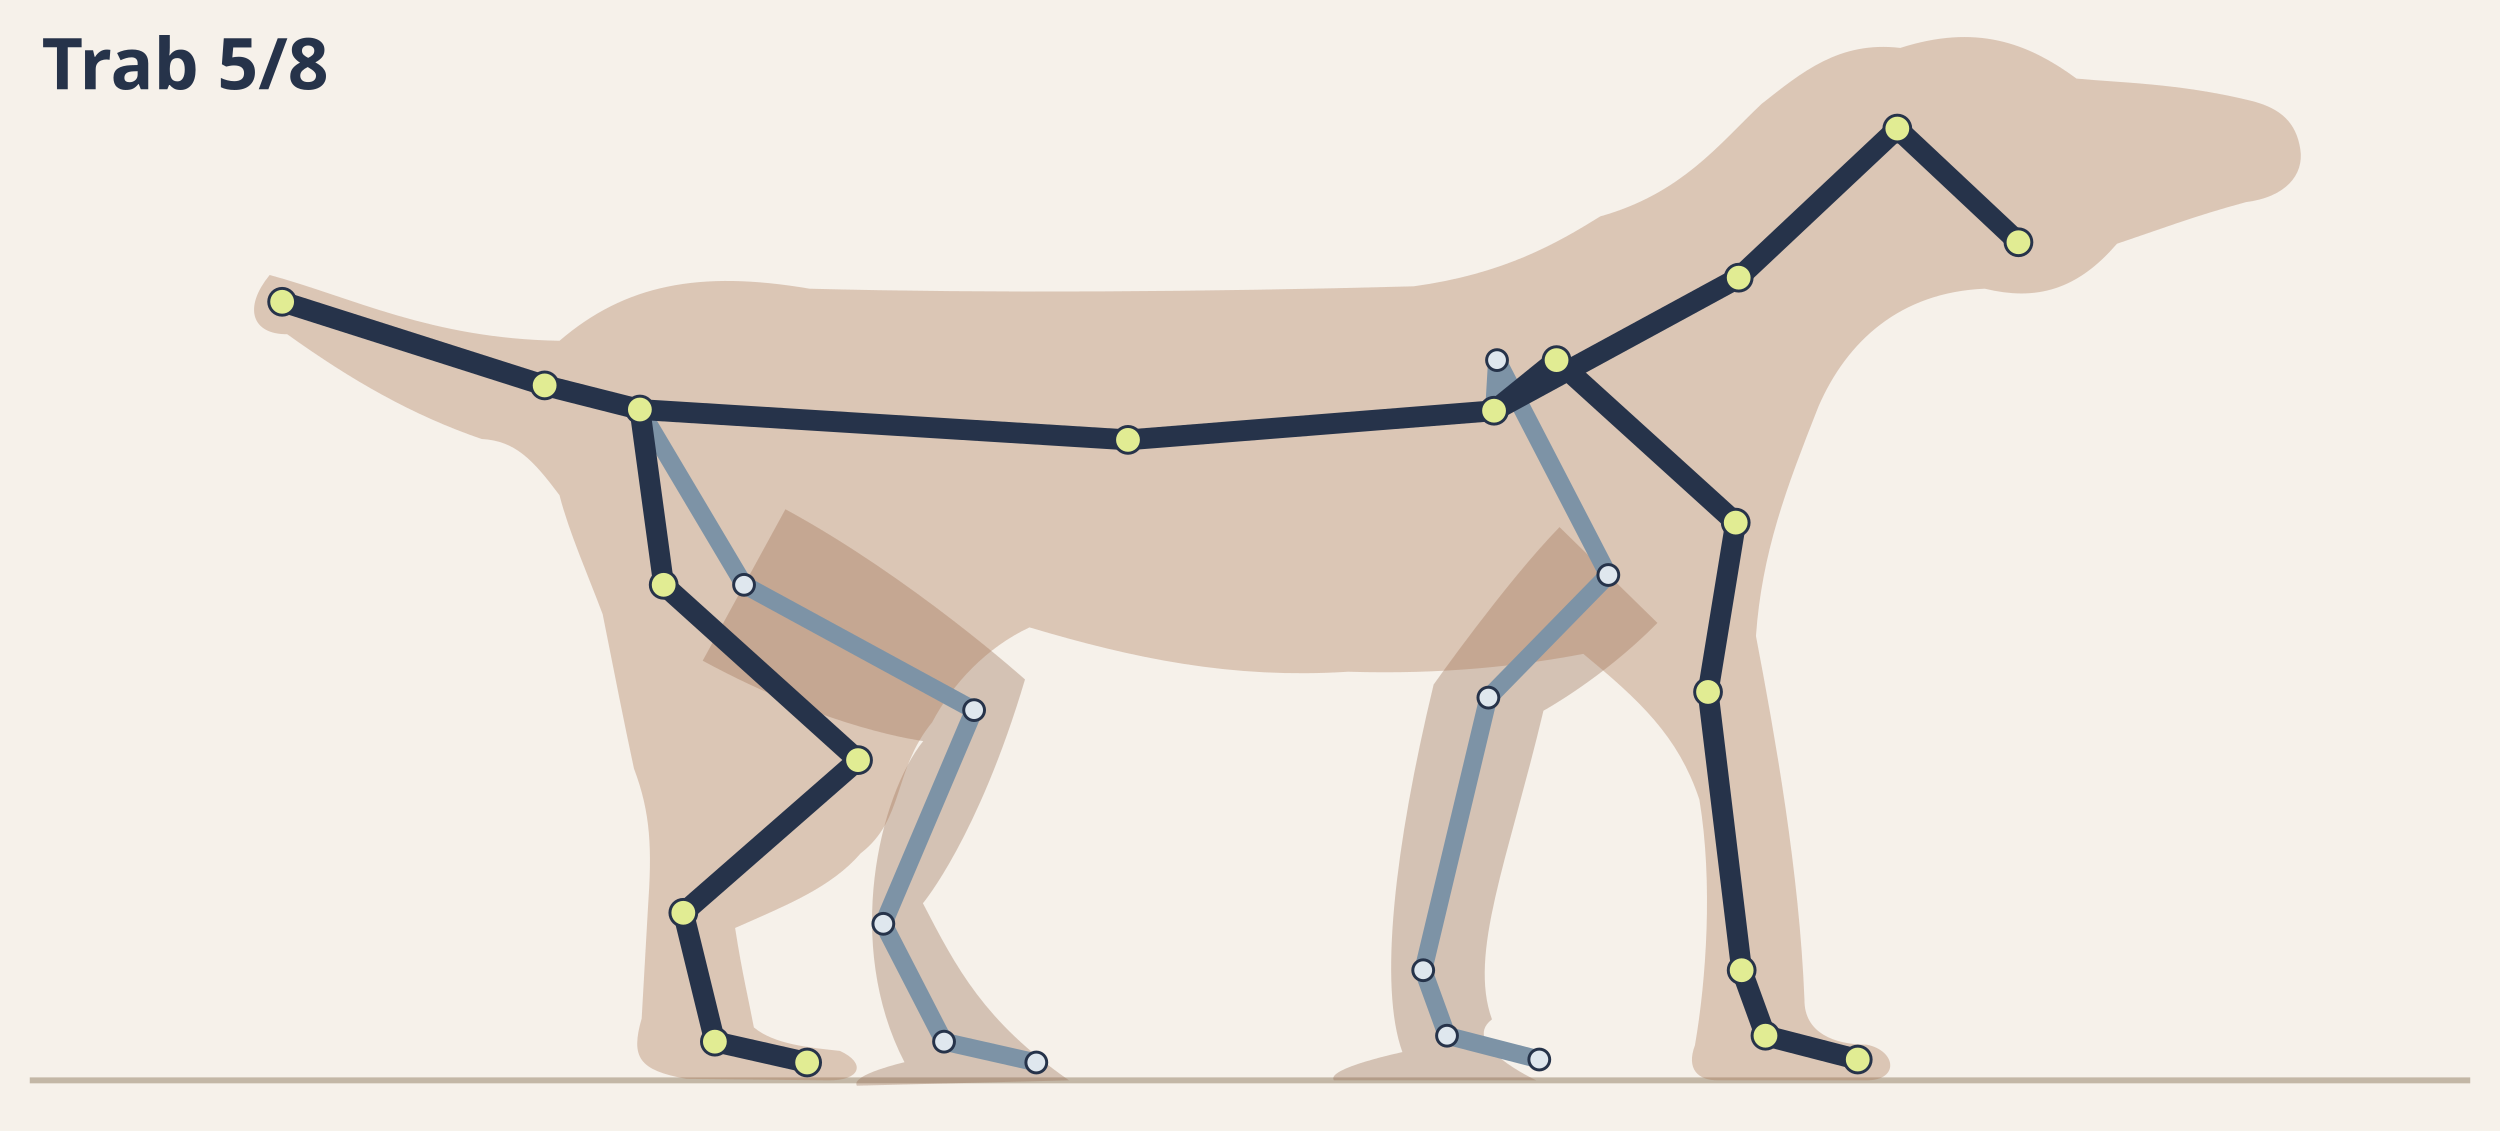
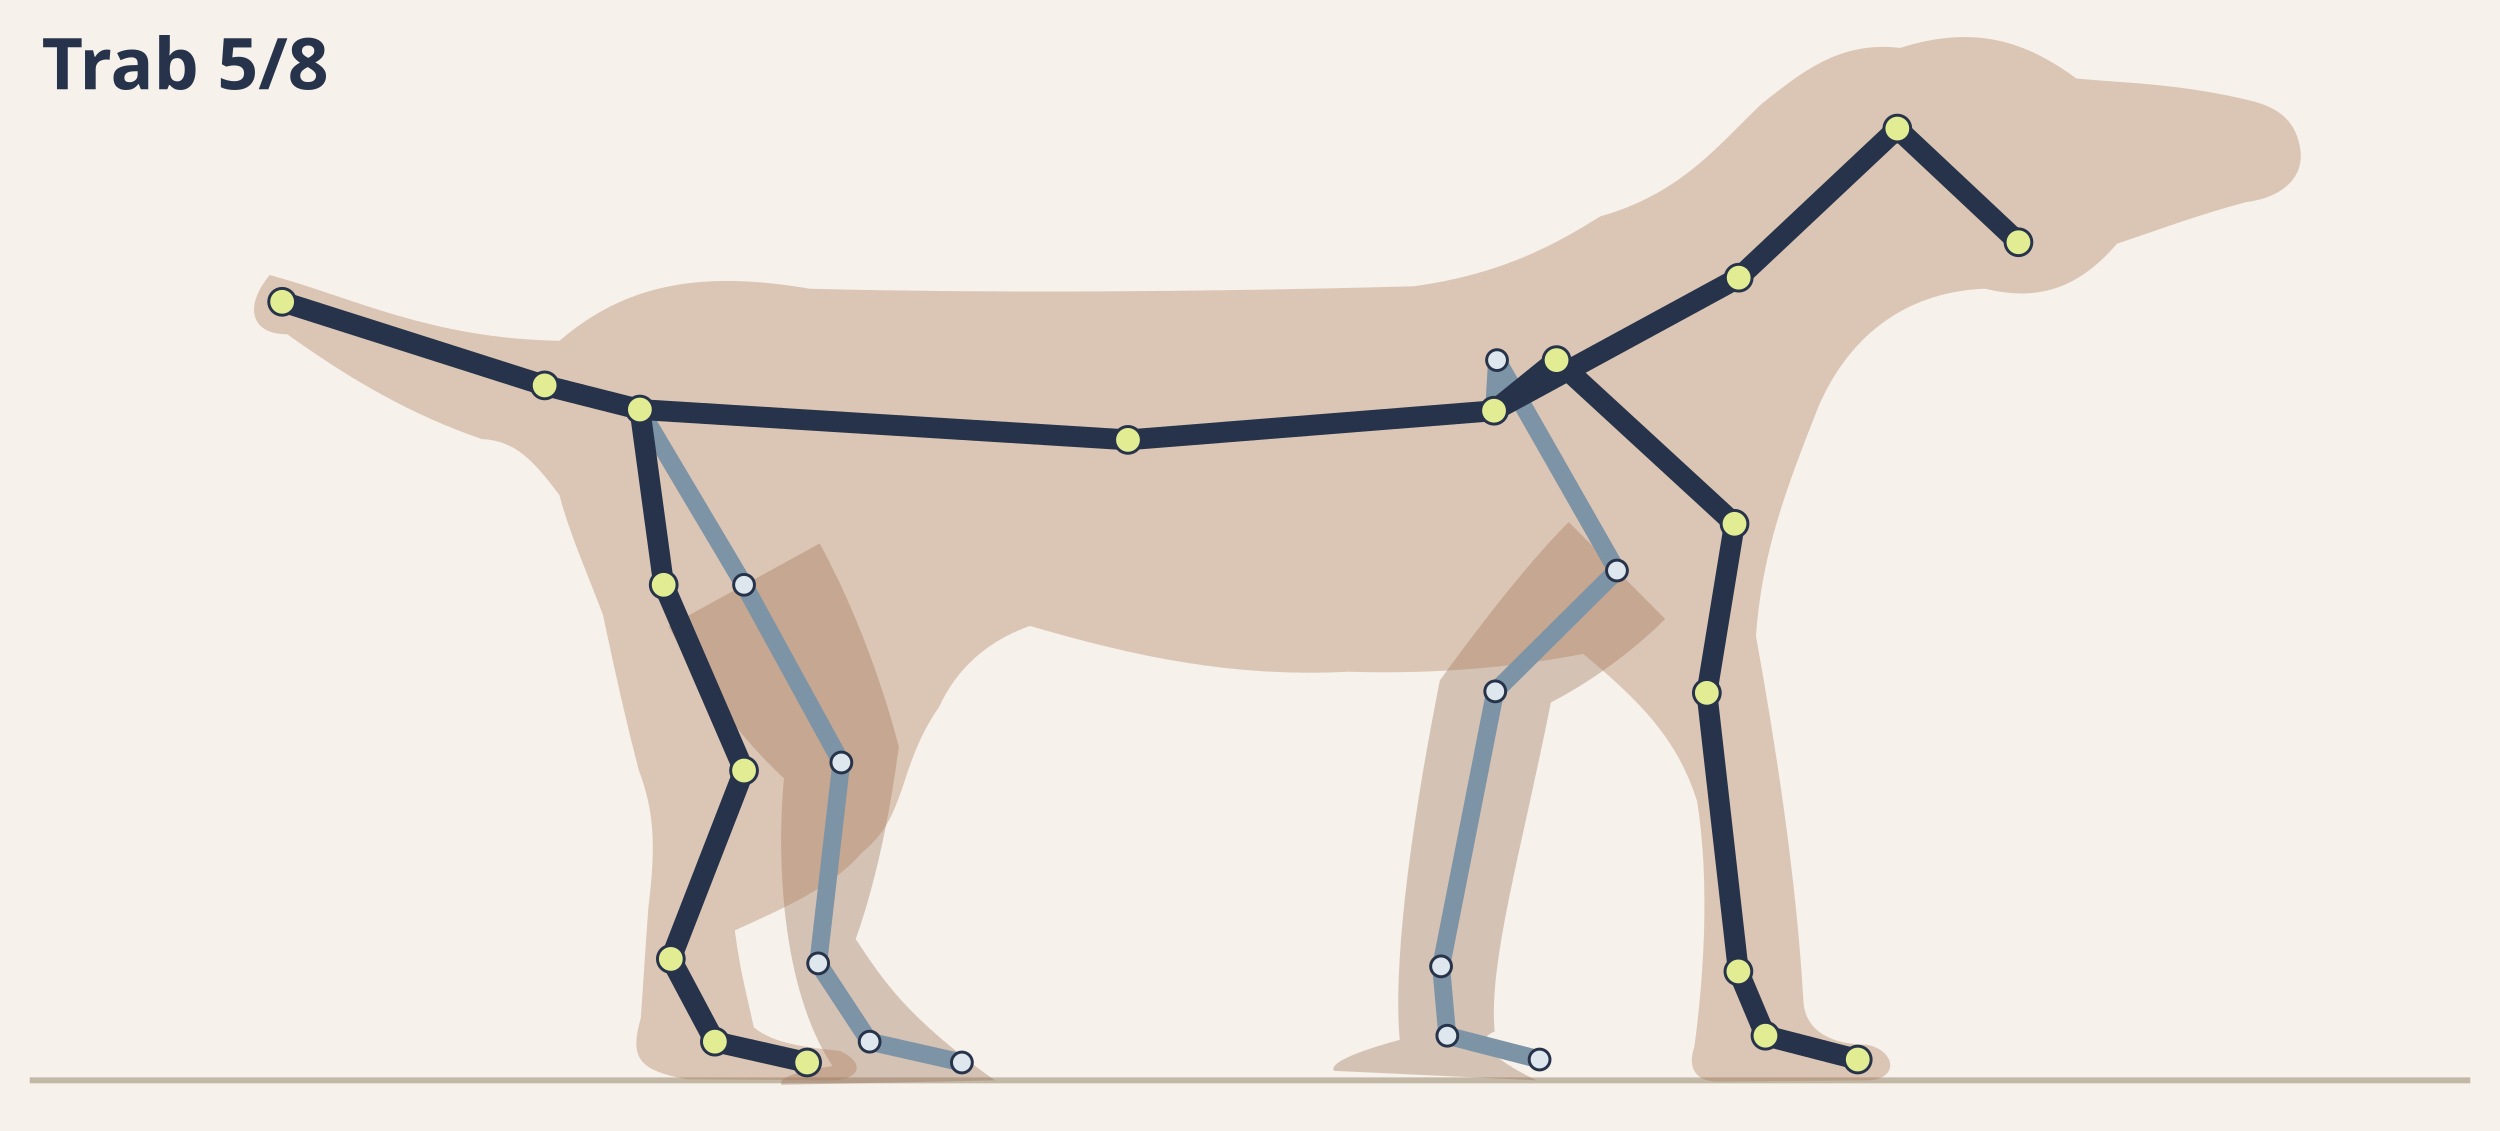
<svg xmlns="http://www.w3.org/2000/svg" viewBox="60 120 840 380">
  <rect x="60" y="120" width="840" height="380" fill="#f6f1ea" />
  <line x1="70" x2="890" y1="483" y2="483" stroke="#c3b7a6" stroke-width="2" />
-   <path d="M323.9 291.1C366.4 314.2 404.4 348.3 404.4 348.3C388.6 401.5 370.1 423.5 370.1 423.5C381.4 445.3 390.6 463.1 419.2 483L347.9 484.8C345.7 481.1 363.9 476.9 363.9 476.9C343.4 437.3 355.5 387.4 370.2 369C370.2 369 338.7 365.2 296.1 342Z" fill="#956b50" opacity="0.35" />
-   <path d="M616.9 329.3C598.7 347.8 578.6 358.8 578.6 358.8C566.6 409.2 553.3 440.5 561.3 462.5C550.2 471 576.2 483 576.2 483L508.2 483C505.2 479 531.2 473.5 531.2 473.5C523.2 451.5 528.5 404.9 541.7 350C541.7 350 565.9 315.7 584 297.1Z" fill="#956b50" opacity="0.35" />
-   <path d="M150.6 212.4C178.1 219.8 204.7 233.8 248 234.5C270 215.6 295 210.7 332 217C392 218.6 465 218.1 535 216.2C565 212.1 582.9 201.9 597.7 192.7C625.1 185 637.5 168.5 651.9 154.9C665.4 144.3 677.9 133.7 698.5 136.1C723.8 128 741.1 134.2 757.7 146.4C771.8 147.8 791.8 147.9 816.1 153.8C826.3 156.3 831.5 161.1 832.9 170.1C834.3 179 827.6 186.3 814.7 187.9C796.9 192.7 785.1 197.3 771.3 201.9C757.9 217.5 744.1 221.2 726.9 217C698.4 218.2 680.5 234.7 671 256.6C660.1 284.2 652 305.7 650 333.7C656.4 367.3 664.6 413 666.3 455.9C666.2 467 676.2 471 687.2 471C697.2 473 698.3 483 687.2 483L637.4 483C630.5 483.1 626.5 479.2 629.5 471.2C633.3 449.3 635.6 416.5 631 388.7C623.9 367.2 610.7 355.2 592 339.7C571 343.7 545 346.7 513 345.7C473.8 348.2 440.8 341.2 405.9 330.8C391.6 337.5 380.1 349.6 373.2 362.7C360 378.8 364 395.3 349.2 406.7C339.2 418.3 324.1 424.2 307 431.8C309.3 446.8 311.9 457.6 313.3 465.2C320.2 471 332.2 472 342.2 473.1C351.2 477.2 349.2 483.2 338.2 483L290.6 482.5C274.7 479.6 271.8 475.4 275.6 462.2L277.7 425.3C279.1 405.3 278.7 393.3 273 378.2C269.7 362.8 266.6 347.1 262.5 326.4C258 314.3 251 298.4 248 286.4C239 274.4 233.1 268.1 221.8 267.5C198.5 259.5 178.1 247.8 156.5 232.3C144.6 232.4 141.6 223.4 150.6 212.4Z" fill="#a87554" opacity="0.35" />
+   <path d="M335.4 302.6C353.4 335.4 362 370.9 362 370.9C356.7 412 347.5 435.5 347.5 435.5C357 449.9 364.8 461.8 394.2 483L322.6 484.5C320.4 480.7 339.7 478.2 339.7 478.2C322.4 451.9 320.9 407.9 323.4 381.5C323.4 381.5 302.5 363.3 284.6 330.5Z" fill="#956b50" opacity="0.35" />
+   <path d="M619.5 328C601.1 346.3 581.1 356 581.1 356C571 406.8 560.1 443.2 562.2 466.6C550.3 471 576.3 483 576.3 483L508.2 479.8C505.6 475.7 530.3 469.4 530.3 469.4C528.2 446.1 532.8 404 543.8 348.6C543.8 348.6 568.7 313.6 587.1 295.4Z" fill="#956b50" opacity="0.35" />
+   <path d="M150.6 212.4C178.1 219.8 204.7 233.8 248 234.5C270 215.6 295 210.7 332 217C392 218.6 465 218.1 535 216.2C565 212.1 582.9 201.9 597.7 192.7C625.1 185 637.5 168.5 651.9 154.9C665.4 144.3 677.9 133.7 698.5 136.1C723.8 128 741.1 134.2 757.7 146.4C771.8 147.8 791.8 147.9 816.1 153.8C826.3 156.3 831.5 161.1 832.9 170.1C834.3 179 827.6 186.3 814.7 187.9C796.9 192.7 785.1 197.3 771.3 201.9C757.9 217.5 744.1 221.2 726.9 217C698.4 218.2 680.5 234.7 671 256.6C660.1 284.2 652 305.7 650 333.7C656.1 367.5 663.5 413.4 665.9 455.7C666.2 467 676.2 471 687.2 471C697.2 473 698.3 482.9 687.2 483L637.6 483.4C630.7 483.6 626.6 479.8 629.3 471.7C632.3 450 634.7 416.9 630.2 389.1C623.3 367.5 610.5 355.3 592 339.7C571 343.7 545 346.7 513 345.7C473.9 347.7 440.9 340.5 406 330.3C391.9 335.4 381.6 344.3 375.5 357.6C361.6 377.5 365 394 350 406.1C339.7 418 324.3 424.7 306.9 432.6C308.7 447 311.7 457.5 313.3 465.2C320.2 471 332.2 472 342.2 473.1C351.2 477.2 349.2 483.2 338.2 483L290.7 482.6C274.4 479.7 271.5 475.3 275.3 462.1L277.8 425.5C280.2 405.6 280.3 393.7 274.6 378.7C270.5 362.9 266.9 347.1 262.6 326.6C258 314.3 251 298.4 248 286.4C239 274.4 233.1 268.1 221.8 267.5C198.5 259.5 178.1 247.8 156.5 232.3C144.6 232.4 141.6 223.4 150.6 212.4Z" fill="#a87554" opacity="0.35" />
  <line x1="275" y1="257.6" x2="310" y2="316.5" stroke="#7d93a6" stroke-width="6" stroke-linecap="round" />
-   <line x1="310" y1="316.5" x2="387.3" y2="358.6" stroke="#7d93a6" stroke-width="6" stroke-linecap="round" />
-   <line x1="387.3" y1="358.6" x2="356.8" y2="430.4" stroke="#7d93a6" stroke-width="6" stroke-linecap="round" />
-   <line x1="356.8" y1="430.4" x2="377.2" y2="470" stroke="#7d93a6" stroke-width="6" stroke-linecap="round" />
-   <line x1="377.2" y1="470" x2="408.2" y2="477" stroke="#7d93a6" stroke-width="6" stroke-linecap="round" />
+   <line x1="310" y1="316.5" x2="342.7" y2="376.2" stroke="#7d93a6" stroke-width="6" stroke-linecap="round" />
+   <line x1="342.7" y1="376.2" x2="334.9" y2="443.7" stroke="#7d93a6" stroke-width="6" stroke-linecap="round" />
+   <line x1="334.9" y1="443.7" x2="352.2" y2="470" stroke="#7d93a6" stroke-width="6" stroke-linecap="round" />
+   <line x1="352.2" y1="470" x2="383.2" y2="477" stroke="#7d93a6" stroke-width="6" stroke-linecap="round" />
  <line x1="562" y1="258" x2="563" y2="241" stroke="#7d93a6" stroke-width="6" stroke-linecap="round" />
-   <line x1="563" y1="241" x2="600.4" y2="313.2" stroke="#7d93a6" stroke-width="6" stroke-linecap="round" />
-   <line x1="600.4" y1="313.2" x2="560.1" y2="354.4" stroke="#7d93a6" stroke-width="6" stroke-linecap="round" />
-   <line x1="560.1" y1="354.4" x2="538.2" y2="446" stroke="#7d93a6" stroke-width="6" stroke-linecap="round" />
-   <line x1="538.2" y1="446" x2="546.2" y2="468" stroke="#7d93a6" stroke-width="6" stroke-linecap="round" />
-   <line x1="546.2" y1="468" x2="577.2" y2="476" stroke="#7d93a6" stroke-width="6" stroke-linecap="round" />
+   <line x1="563" y1="241" x2="603.3" y2="311.7" stroke="#7d93a6" stroke-width="6" stroke-linecap="round" />
+   <line x1="603.3" y1="311.7" x2="562.4" y2="352.3" stroke="#7d93a6" stroke-width="6" stroke-linecap="round" />
+   <line x1="562.4" y1="352.3" x2="544.2" y2="444.7" stroke="#7d93a6" stroke-width="6" stroke-linecap="round" />
+   <line x1="544.2" y1="444.7" x2="546.3" y2="468" stroke="#7d93a6" stroke-width="6" stroke-linecap="round" />
+   <line x1="546.3" y1="468" x2="577.3" y2="476" stroke="#7d93a6" stroke-width="6" stroke-linecap="round" />
  <line x1="154.8" y1="221.4" x2="243" y2="249.5" stroke="#26334a" stroke-width="7" stroke-linecap="round" />
  <line x1="243" y1="249.5" x2="275" y2="257.6" stroke="#26334a" stroke-width="7" stroke-linecap="round" />
  <line x1="275" y1="257.6" x2="439" y2="267.8" stroke="#26334a" stroke-width="7" stroke-linecap="round" />
  <line x1="439" y1="267.8" x2="562" y2="258" stroke="#26334a" stroke-width="7" stroke-linecap="round" />
  <line x1="562" y1="258" x2="644.2" y2="213.3" stroke="#26334a" stroke-width="7" stroke-linecap="round" />
  <line x1="644.2" y1="213.3" x2="697.5" y2="163.2" stroke="#26334a" stroke-width="7" stroke-linecap="round" />
  <line x1="697.5" y1="163.2" x2="738.2" y2="201.4" stroke="#26334a" stroke-width="7" stroke-linecap="round" />
  <line x1="275" y1="257.6" x2="283" y2="316.5" stroke="#26334a" stroke-width="7" stroke-linecap="round" />
-   <line x1="283" y1="316.5" x2="348.3" y2="375.4" stroke="#26334a" stroke-width="7" stroke-linecap="round" />
-   <line x1="348.3" y1="375.4" x2="289.6" y2="426.7" stroke="#26334a" stroke-width="7" stroke-linecap="round" />
-   <line x1="289.6" y1="426.7" x2="300.2" y2="470" stroke="#26334a" stroke-width="7" stroke-linecap="round" />
+   <line x1="283" y1="316.5" x2="310" y2="378.9" stroke="#26334a" stroke-width="7" stroke-linecap="round" />
+   <line x1="310" y1="378.9" x2="285.4" y2="442.2" stroke="#26334a" stroke-width="7" stroke-linecap="round" />
+   <line x1="285.4" y1="442.2" x2="300.2" y2="470" stroke="#26334a" stroke-width="7" stroke-linecap="round" />
  <line x1="300.2" y1="470" x2="331.2" y2="477" stroke="#26334a" stroke-width="7" stroke-linecap="round" />
  <line x1="562" y1="258" x2="583" y2="241" stroke="#26334a" stroke-width="7" stroke-linecap="round" />
-   <line x1="583" y1="241" x2="643.2" y2="295.6" stroke="#26334a" stroke-width="7" stroke-linecap="round" />
-   <line x1="643.2" y1="295.6" x2="633.9" y2="352.5" stroke="#26334a" stroke-width="7" stroke-linecap="round" />
-   <line x1="633.9" y1="352.5" x2="645.2" y2="446" stroke="#26334a" stroke-width="7" stroke-linecap="round" />
-   <line x1="645.2" y1="446" x2="653.2" y2="468" stroke="#26334a" stroke-width="7" stroke-linecap="round" />
+   <line x1="583" y1="241" x2="642.8" y2="296" stroke="#26334a" stroke-width="7" stroke-linecap="round" />
+   <line x1="642.8" y1="296" x2="633.5" y2="352.8" stroke="#26334a" stroke-width="7" stroke-linecap="round" />
+   <line x1="633.5" y1="352.8" x2="644.1" y2="446.4" stroke="#26334a" stroke-width="7" stroke-linecap="round" />
+   <line x1="644.1" y1="446.4" x2="653.2" y2="468" stroke="#26334a" stroke-width="7" stroke-linecap="round" />
  <line x1="653.2" y1="468" x2="684.2" y2="476" stroke="#26334a" stroke-width="7" stroke-linecap="round" />
  <circle cx="154.8" cy="221.4" r="4.5" fill="#e1ec93" stroke="#26334a" stroke-width="1" />
  <circle cx="243" cy="249.5" r="4.5" fill="#e1ec93" stroke="#26334a" stroke-width="1" />
  <circle cx="275" cy="257.6" r="4.5" fill="#e1ec93" stroke="#26334a" stroke-width="1" />
  <circle cx="439" cy="267.8" r="4.5" fill="#e1ec93" stroke="#26334a" stroke-width="1" />
  <circle cx="562" cy="258" r="4.5" fill="#e1ec93" stroke="#26334a" stroke-width="1" />
  <circle cx="644.2" cy="213.3" r="4.5" fill="#e1ec93" stroke="#26334a" stroke-width="1" />
  <circle cx="697.5" cy="163.2" r="4.5" fill="#e1ec93" stroke="#26334a" stroke-width="1" />
  <circle cx="738.2" cy="201.4" r="4.5" fill="#e1ec93" stroke="#26334a" stroke-width="1" />
  <circle cx="583" cy="241" r="4.5" fill="#e1ec93" stroke="#26334a" stroke-width="1" />
-   <circle cx="643.2" cy="295.6" r="4.5" fill="#e1ec93" stroke="#26334a" stroke-width="1" />
-   <circle cx="633.9" cy="352.5" r="4.5" fill="#e1ec93" stroke="#26334a" stroke-width="1" />
-   <circle cx="645.2" cy="446" r="4.5" fill="#e1ec93" stroke="#26334a" stroke-width="1" />
+   <circle cx="642.8" cy="296" r="4.5" fill="#e1ec93" stroke="#26334a" stroke-width="1" />
+   <circle cx="633.5" cy="352.8" r="4.5" fill="#e1ec93" stroke="#26334a" stroke-width="1" />
+   <circle cx="644.1" cy="446.4" r="4.5" fill="#e1ec93" stroke="#26334a" stroke-width="1" />
  <circle cx="653.2" cy="468" r="4.5" fill="#e1ec93" stroke="#26334a" stroke-width="1" />
  <circle cx="684.2" cy="476" r="4.5" fill="#e1ec93" stroke="#26334a" stroke-width="1" />
  <circle cx="283" cy="316.5" r="4.5" fill="#e1ec93" stroke="#26334a" stroke-width="1" />
-   <circle cx="348.3" cy="375.4" r="4.5" fill="#e1ec93" stroke="#26334a" stroke-width="1" />
-   <circle cx="289.6" cy="426.7" r="4.5" fill="#e1ec93" stroke="#26334a" stroke-width="1" />
+   <circle cx="310" cy="378.9" r="4.5" fill="#e1ec93" stroke="#26334a" stroke-width="1" />
+   <circle cx="285.4" cy="442.2" r="4.5" fill="#e1ec93" stroke="#26334a" stroke-width="1" />
  <circle cx="300.2" cy="470" r="4.5" fill="#e1ec93" stroke="#26334a" stroke-width="1" />
  <circle cx="331.2" cy="477" r="4.5" fill="#e1ec93" stroke="#26334a" stroke-width="1" />
  <circle cx="563" cy="241" r="3.5" fill="#dfe7ee" stroke="#26334a" stroke-width="1" />
-   <circle cx="600.4" cy="313.2" r="3.5" fill="#dfe7ee" stroke="#26334a" stroke-width="1" />
-   <circle cx="560.1" cy="354.4" r="3.5" fill="#dfe7ee" stroke="#26334a" stroke-width="1" />
-   <circle cx="538.2" cy="446" r="3.5" fill="#dfe7ee" stroke="#26334a" stroke-width="1" />
-   <circle cx="546.2" cy="468" r="3.5" fill="#dfe7ee" stroke="#26334a" stroke-width="1" />
-   <circle cx="577.2" cy="476" r="3.5" fill="#dfe7ee" stroke="#26334a" stroke-width="1" />
+   <circle cx="603.3" cy="311.7" r="3.5" fill="#dfe7ee" stroke="#26334a" stroke-width="1" />
+   <circle cx="562.4" cy="352.3" r="3.5" fill="#dfe7ee" stroke="#26334a" stroke-width="1" />
+   <circle cx="544.2" cy="444.7" r="3.5" fill="#dfe7ee" stroke="#26334a" stroke-width="1" />
+   <circle cx="546.3" cy="468" r="3.5" fill="#dfe7ee" stroke="#26334a" stroke-width="1" />
+   <circle cx="577.3" cy="476" r="3.5" fill="#dfe7ee" stroke="#26334a" stroke-width="1" />
  <circle cx="310" cy="316.5" r="3.5" fill="#dfe7ee" stroke="#26334a" stroke-width="1" />
-   <circle cx="387.3" cy="358.6" r="3.5" fill="#dfe7ee" stroke="#26334a" stroke-width="1" />
-   <circle cx="356.8" cy="430.4" r="3.5" fill="#dfe7ee" stroke="#26334a" stroke-width="1" />
-   <circle cx="377.2" cy="470" r="3.5" fill="#dfe7ee" stroke="#26334a" stroke-width="1" />
-   <circle cx="408.2" cy="477" r="3.5" fill="#dfe7ee" stroke="#26334a" stroke-width="1" />
+   <circle cx="342.7" cy="376.2" r="3.5" fill="#dfe7ee" stroke="#26334a" stroke-width="1" />
+   <circle cx="334.9" cy="443.7" r="3.5" fill="#dfe7ee" stroke="#26334a" stroke-width="1" />
+   <circle cx="352.2" cy="470" r="3.5" fill="#dfe7ee" stroke="#26334a" stroke-width="1" />
+   <circle cx="383.2" cy="477" r="3.5" fill="#dfe7ee" stroke="#26334a" stroke-width="1" />
  <text x="74" y="150" font-family="sans-serif" font-size="24" font-weight="700" fill="#26334a">Trab 5/8</text>
</svg>
